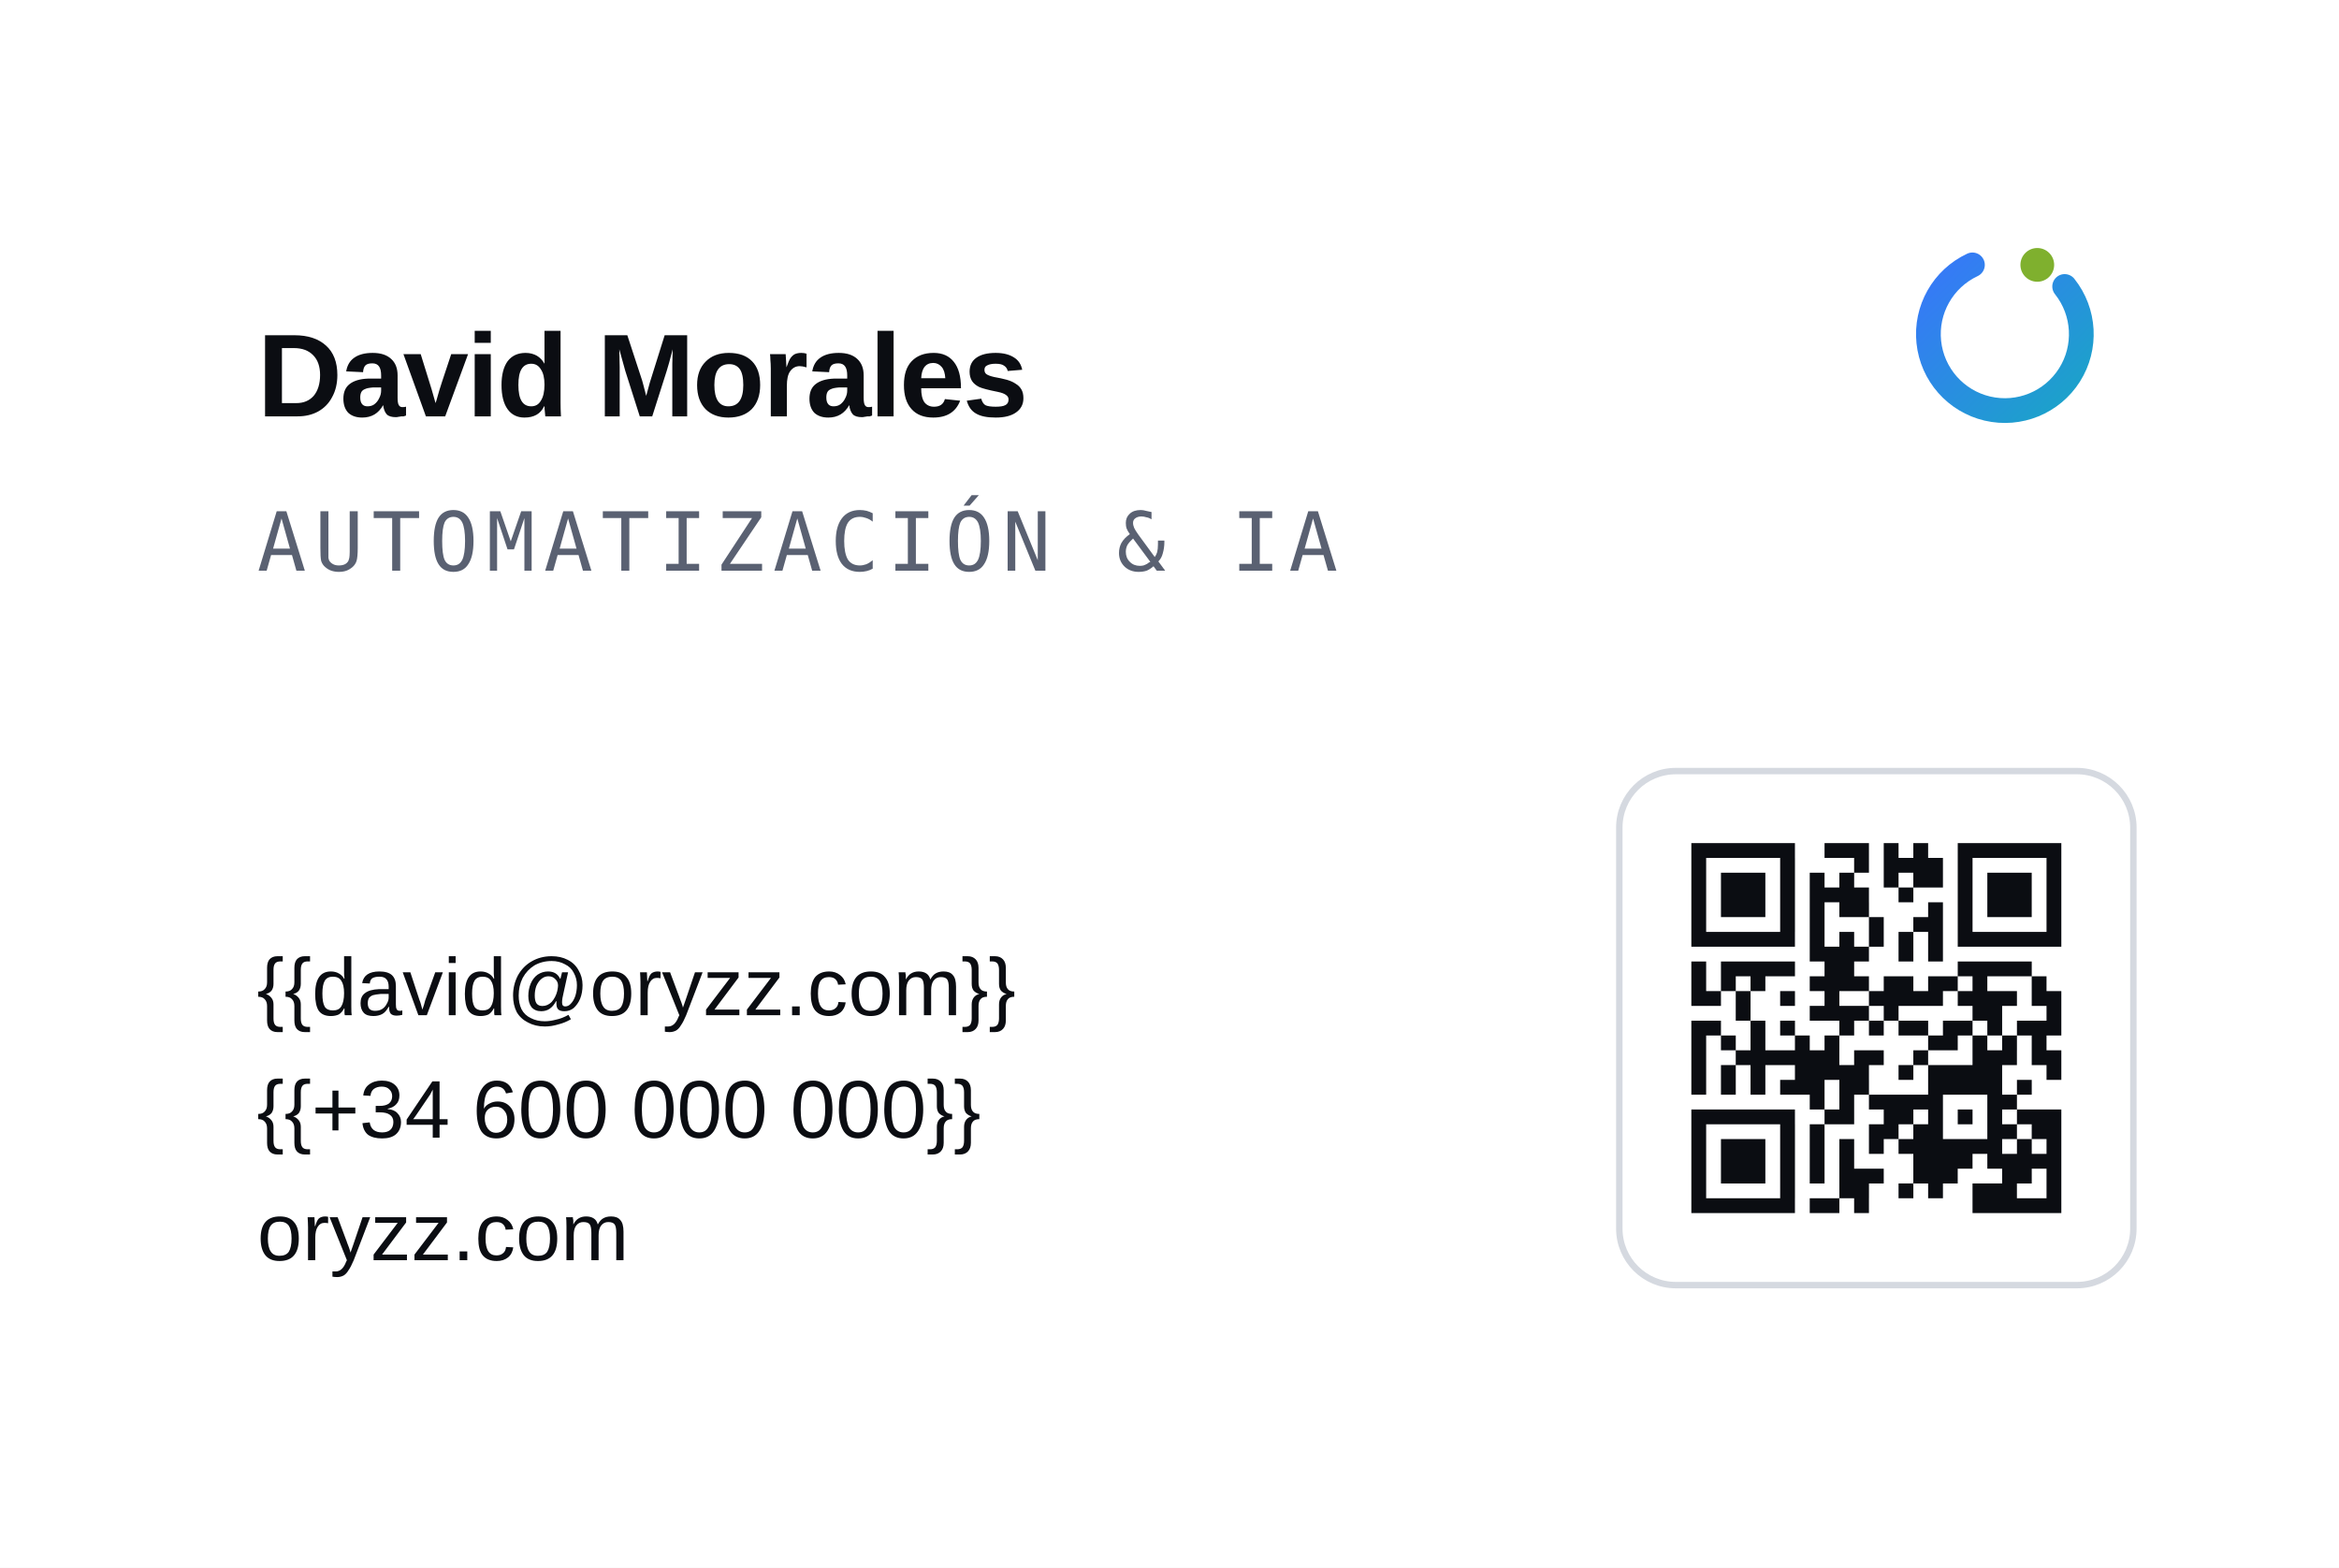
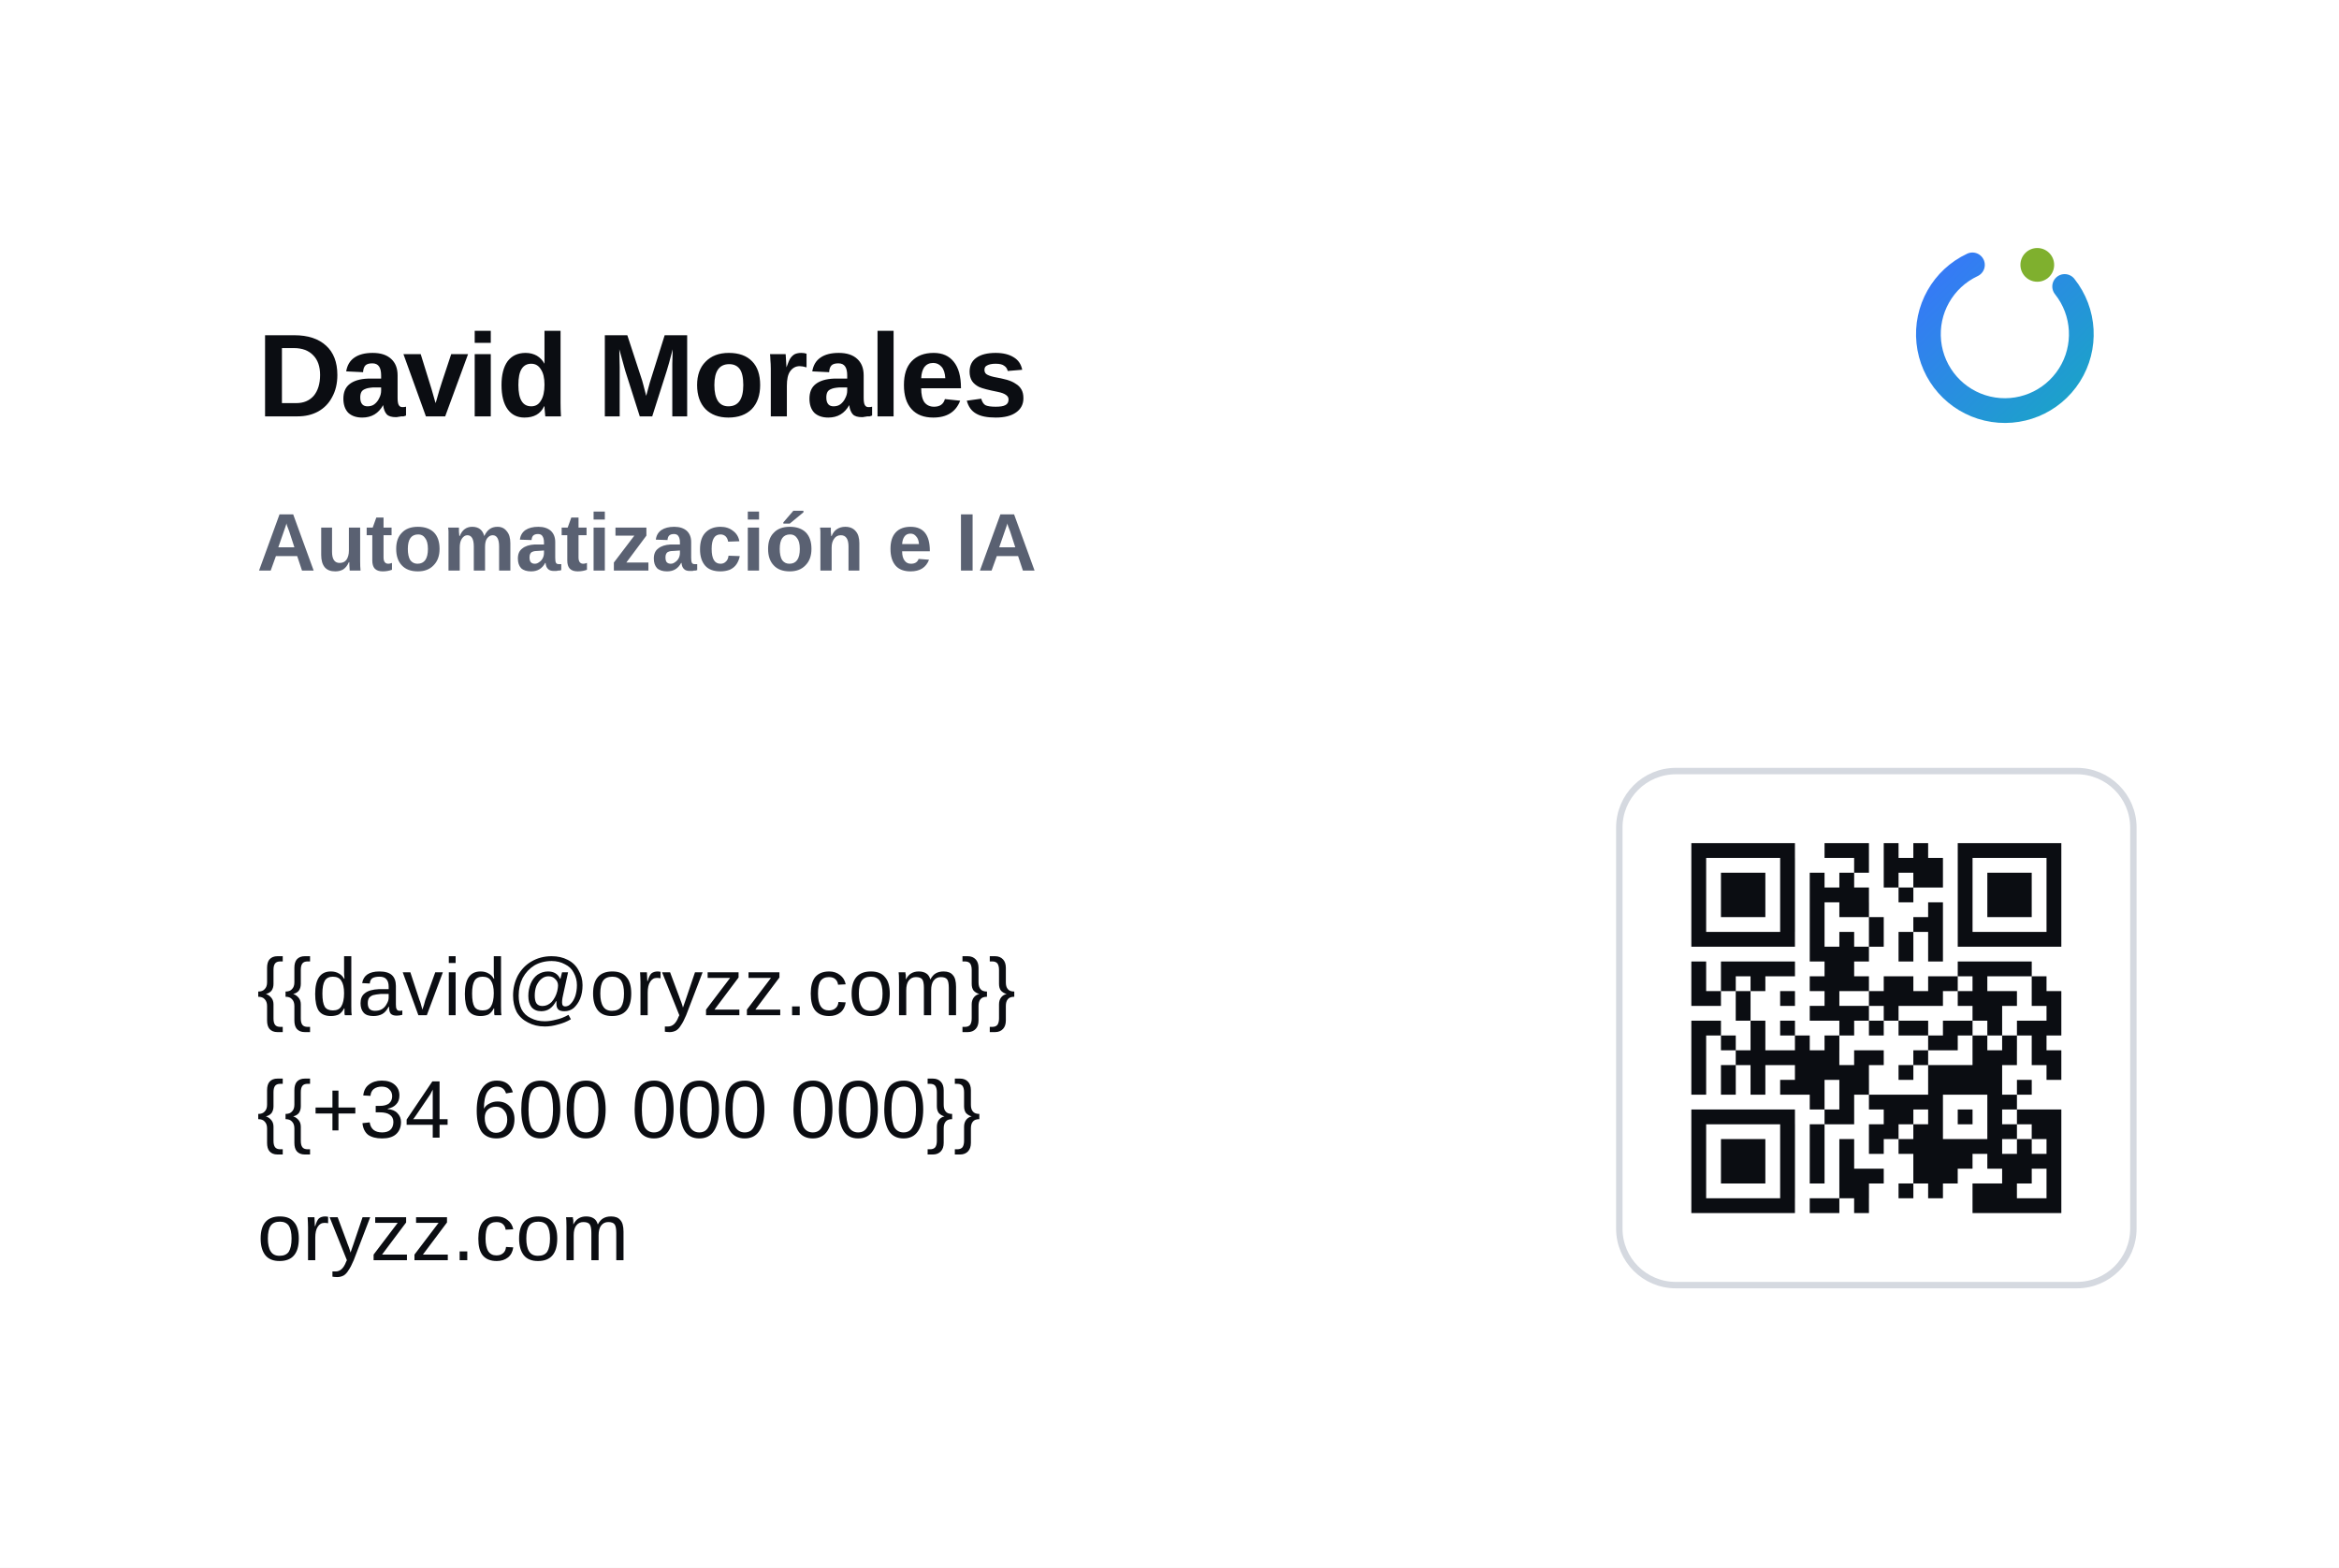
<svg xmlns="http://www.w3.org/2000/svg" viewBox="-3 -3 91 61" width="91mm" height="61mm">
  <g id="arte">
    <rect x="-3.00" y="-3.00" width="91.00" height="61.00" rx="0" fill="#FFFFFF" />
    <svg x="71.50" y="6.50" width="7.00" height="7.00" viewBox="10.00 10.00 80.00 80.00" preserveAspectRatio="xMinYMin meet" data-logo="i-color-sobre-claro">
      <defs>
        <linearGradient id="L6_oryzz-i-color-sobre-claro-r" gradientUnits="userSpaceOnUse" x1="10.0" y1="10.0" x2="90.0" y2="90.0">
          <stop offset="0" stop-color="#3B72FF" />
          <stop offset="1" stop-color="#17A9C2" />
        </linearGradient>
      </defs>
      <g transform="translate(0.00 0.00) scale(1)">
        <path d="M35.58 19.21A34 34 0 1 0 76.59 28.81" fill="none" stroke="url(#L6_oryzz-i-color-sobre-claro-r)" stroke-width="11.0" stroke-linecap="round" />
        <circle cx="64.42" cy="19.21" r="7.5" fill="#7FB02E" />
      </g>
    </svg>
    <text x="7.00" y="13.20" font-family="'Space Grotesk', Arial, sans-serif" font-size="4.586" font-weight="600" fill="#0B0D12" text-anchor="start" letter-spacing="-0.092">David Morales</text>
-     <text x="7.00" y="19.20" font-family="'JetBrains Mono', Consolas, monospace" font-size="3.175" font-weight="500" fill="#5A6172" text-anchor="start" letter-spacing="0.318">AUTOMATIZACIÓN &amp; IA</text>
+     <text x="7.00" y="19.20" font-family="Manrope, Arial, sans-serif" font-size="3.175" font-weight="600" fill="#5A6172" text-anchor="start">Automatización e IA</text>
    <text x="7.00" y="36.50" font-family="Manrope, Arial, sans-serif" font-size="3.175" font-weight="500" fill="#0B0D12" text-anchor="start">{{david@oryzz.com}}</text>
    <text x="7.00" y="41.26" font-family="Manrope, Arial, sans-serif" font-size="3.175" font-weight="500" fill="#0B0D12" text-anchor="start">{{+34 600 000 000}}</text>
    <text x="7.00" y="46.03" font-family="Manrope, Arial, sans-serif" font-size="3.175" font-weight="500" fill="#0B0D12" text-anchor="start">oryzz.com</text>
    <rect x="60.00" y="27.00" width="20.00" height="20.00" rx="2.2" fill="none" stroke="#D5D9E0" stroke-width="0.25" />
    <g>
      <rect x="60.5" y="27.5" width="19" height="19" rx="1.6" fill="#FFFFFF" />
      <path d="M62.803 29.803h4.030v0.576h-4.030zM67.985 29.803h1.727v0.576h-1.727zM70.288 29.803h0.576v0.576h-0.576zM71.439 29.803h0.576v0.576h-0.576zM73.167 29.803h4.030v0.576h-4.030zM62.803 30.379h0.576v0.576h-0.576zM66.258 30.379h0.576v0.576h-0.576zM69.136 30.379h0.576v0.576h-0.576zM70.288 30.379h2.303v0.576h-2.303zM73.167 30.379h0.576v0.576h-0.576zM76.621 30.379h0.576v0.576h-0.576zM62.803 30.955h0.576v0.576h-0.576zM63.955 30.955h1.727v0.576h-1.727zM66.258 30.955h0.576v0.576h-0.576zM67.409 30.955h0.576v0.576h-0.576zM68.561 30.955h0.576v0.576h-0.576zM70.288 30.955h0.576v0.576h-0.576zM71.439 30.955h1.152v0.576h-1.152zM73.167 30.955h0.576v0.576h-0.576zM74.318 30.955h1.727v0.576h-1.727zM76.621 30.955h0.576v0.576h-0.576zM62.803 31.530h0.576v0.576h-0.576zM63.955 31.530h1.727v0.576h-1.727zM66.258 31.530h0.576v0.576h-0.576zM67.409 31.530h2.303v0.576h-2.303zM70.864 31.530h0.576v0.576h-0.576zM73.167 31.530h0.576v0.576h-0.576zM74.318 31.530h1.727v0.576h-1.727zM76.621 31.530h0.576v0.576h-0.576zM62.803 32.106h0.576v0.576h-0.576zM63.955 32.106h1.727v0.576h-1.727zM66.258 32.106h0.576v0.576h-0.576zM67.409 32.106h0.576v0.576h-0.576zM68.561 32.106h1.152v0.576h-1.152zM72.015 32.106h0.576v0.576h-0.576zM73.167 32.106h0.576v0.576h-0.576zM74.318 32.106h1.727v0.576h-1.727zM76.621 32.106h0.576v0.576h-0.576zM62.803 32.682h0.576v0.576h-0.576zM66.258 32.682h0.576v0.576h-0.576zM67.409 32.682h0.576v0.576h-0.576zM69.712 32.682h0.576v0.576h-0.576zM71.439 32.682h1.152v0.576h-1.152zM73.167 32.682h0.576v0.576h-0.576zM76.621 32.682h0.576v0.576h-0.576zM62.803 33.258h4.030v0.576h-4.030zM67.409 33.258h0.576v0.576h-0.576zM68.561 33.258h0.576v0.576h-0.576zM69.712 33.258h0.576v0.576h-0.576zM70.864 33.258h0.576v0.576h-0.576zM72.015 33.258h0.576v0.576h-0.576zM73.167 33.258h4.030v0.576h-4.030zM67.409 33.833h2.303v0.576h-2.303zM70.864 33.833h0.576v0.576h-0.576zM72.015 33.833h0.576v0.576h-0.576zM62.803 34.409h0.576v0.576h-0.576zM63.955 34.409h2.879v0.576h-2.879zM67.985 34.409h1.152v0.576h-1.152zM73.167 34.409h2.879v0.576h-2.879zM62.803 34.985h0.576v0.576h-0.576zM63.955 34.985h0.576v0.576h-0.576zM65.106 34.985h0.576v0.576h-0.576zM67.409 34.985h2.303v0.576h-2.303zM70.288 34.985h1.152v0.576h-1.152zM72.015 34.985h1.152v0.576h-1.152zM73.742 34.985h0.576v0.576h-0.576zM76.045 34.985h0.576v0.576h-0.576zM62.803 35.561h1.152v0.576h-1.152zM64.530 35.561h0.576v0.576h-0.576zM66.258 35.561h0.576v0.576h-0.576zM67.985 35.561h0.576v0.576h-0.576zM69.712 35.561h2.879v0.576h-2.879zM73.167 35.561h2.303v0.576h-2.303zM76.045 35.561h1.152v0.576h-1.152zM64.530 36.136h0.576v0.576h-0.576zM67.409 36.136h2.303v0.576h-2.303zM70.288 36.136h0.576v0.576h-0.576zM73.742 36.136h1.152v0.576h-1.152zM76.621 36.136h0.576v0.576h-0.576zM62.803 36.712h1.152v0.576h-1.152zM65.106 36.712h0.576v0.576h-0.576zM66.258 36.712h0.576v0.576h-0.576zM68.561 36.712h0.576v0.576h-0.576zM69.712 36.712h0.576v0.576h-0.576zM70.864 36.712h1.152v0.576h-1.152zM72.591 36.712h1.152v0.576h-1.152zM74.318 36.712h0.576v0.576h-0.576zM75.470 36.712h1.727v0.576h-1.727zM62.803 37.288h0.576v0.576h-0.576zM63.955 37.288h0.576v0.576h-0.576zM65.106 37.288h0.576v0.576h-0.576zM66.833 37.288h0.576v0.576h-0.576zM67.985 37.288h0.576v0.576h-0.576zM72.015 37.288h1.152v0.576h-1.152zM73.742 37.288h0.576v0.576h-0.576zM74.894 37.288h0.576v0.576h-0.576zM76.045 37.288h0.576v0.576h-0.576zM62.803 37.864h0.576v0.576h-0.576zM64.530 37.864h4.030v0.576h-4.030zM69.136 37.864h1.152v0.576h-1.152zM71.439 37.864h0.576v0.576h-0.576zM73.742 37.864h1.727v0.576h-1.727zM76.045 37.864h1.152v0.576h-1.152zM62.803 38.439h0.576v0.576h-0.576zM63.955 38.439h0.576v0.576h-0.576zM65.106 38.439h0.576v0.576h-0.576zM66.833 38.439h2.879v0.576h-2.879zM70.864 38.439h0.576v0.576h-0.576zM72.015 38.439h2.879v0.576h-2.879zM76.621 38.439h0.576v0.576h-0.576zM62.803 39.015h0.576v0.576h-0.576zM63.955 39.015h0.576v0.576h-0.576zM65.106 39.015h0.576v0.576h-0.576zM66.258 39.015h1.727v0.576h-1.727zM68.561 39.015h1.152v0.576h-1.152zM72.015 39.015h2.879v0.576h-2.879zM75.470 39.015h0.576v0.576h-0.576zM67.409 39.591h0.576v0.576h-0.576zM68.561 39.591h0.576v0.576h-0.576zM69.712 39.591h2.879v0.576h-2.879zM74.318 39.591h1.152v0.576h-1.152zM62.803 40.167h4.030v0.576h-4.030zM67.985 40.167h1.152v0.576h-1.152zM70.288 40.167h1.152v0.576h-1.152zM72.015 40.167h0.576v0.576h-0.576zM73.167 40.167h0.576v0.576h-0.576zM74.318 40.167h0.576v0.576h-0.576zM75.470 40.167h1.727v0.576h-1.727zM62.803 40.742h0.576v0.576h-0.576zM66.258 40.742h0.576v0.576h-0.576zM67.409 40.742h0.576v0.576h-0.576zM69.712 40.742h1.152v0.576h-1.152zM71.439 40.742h1.152v0.576h-1.152zM74.318 40.742h1.152v0.576h-1.152zM76.045 40.742h1.152v0.576h-1.152zM62.803 41.318h0.576v0.576h-0.576zM63.955 41.318h1.727v0.576h-1.727zM66.258 41.318h0.576v0.576h-0.576zM67.409 41.318h0.576v0.576h-0.576zM68.561 41.318h0.576v0.576h-0.576zM69.712 41.318h0.576v0.576h-0.576zM70.864 41.318h4.030v0.576h-4.030zM75.470 41.318h0.576v0.576h-0.576zM76.621 41.318h0.576v0.576h-0.576zM62.803 41.894h0.576v0.576h-0.576zM63.955 41.894h1.727v0.576h-1.727zM66.258 41.894h0.576v0.576h-0.576zM67.409 41.894h0.576v0.576h-0.576zM68.561 41.894h0.576v0.576h-0.576zM71.439 41.894h2.303v0.576h-2.303zM74.318 41.894h2.879v0.576h-2.879zM62.803 42.470h0.576v0.576h-0.576zM63.955 42.470h1.727v0.576h-1.727zM66.258 42.470h0.576v0.576h-0.576zM67.409 42.470h0.576v0.576h-0.576zM68.561 42.470h1.727v0.576h-1.727zM71.439 42.470h1.727v0.576h-1.727zM74.894 42.470h1.152v0.576h-1.152zM76.621 42.470h0.576v0.576h-0.576zM62.803 43.045h0.576v0.576h-0.576zM66.258 43.045h0.576v0.576h-0.576zM68.561 43.045h1.152v0.576h-1.152zM70.864 43.045h0.576v0.576h-0.576zM72.015 43.045h0.576v0.576h-0.576zM73.742 43.045h1.727v0.576h-1.727zM76.621 43.045h0.576v0.576h-0.576zM62.803 43.621h4.030v0.576h-4.030zM67.409 43.621h1.152v0.576h-1.152zM69.136 43.621h0.576v0.576h-0.576zM73.742 43.621h3.455v0.576h-3.455z" fill="#0B0D12" />
    </g>
  </g>
  <g id="guias-no-imprimir" display="none" fill="none" stroke-width="0.2">
    <rect x="0" y="0" width="85" height="55" stroke="#00A0E3" />
    <rect x="4" y="4" width="77" height="47" stroke="#00A0E3" stroke-dasharray="1 1" />
  </g>
</svg>
